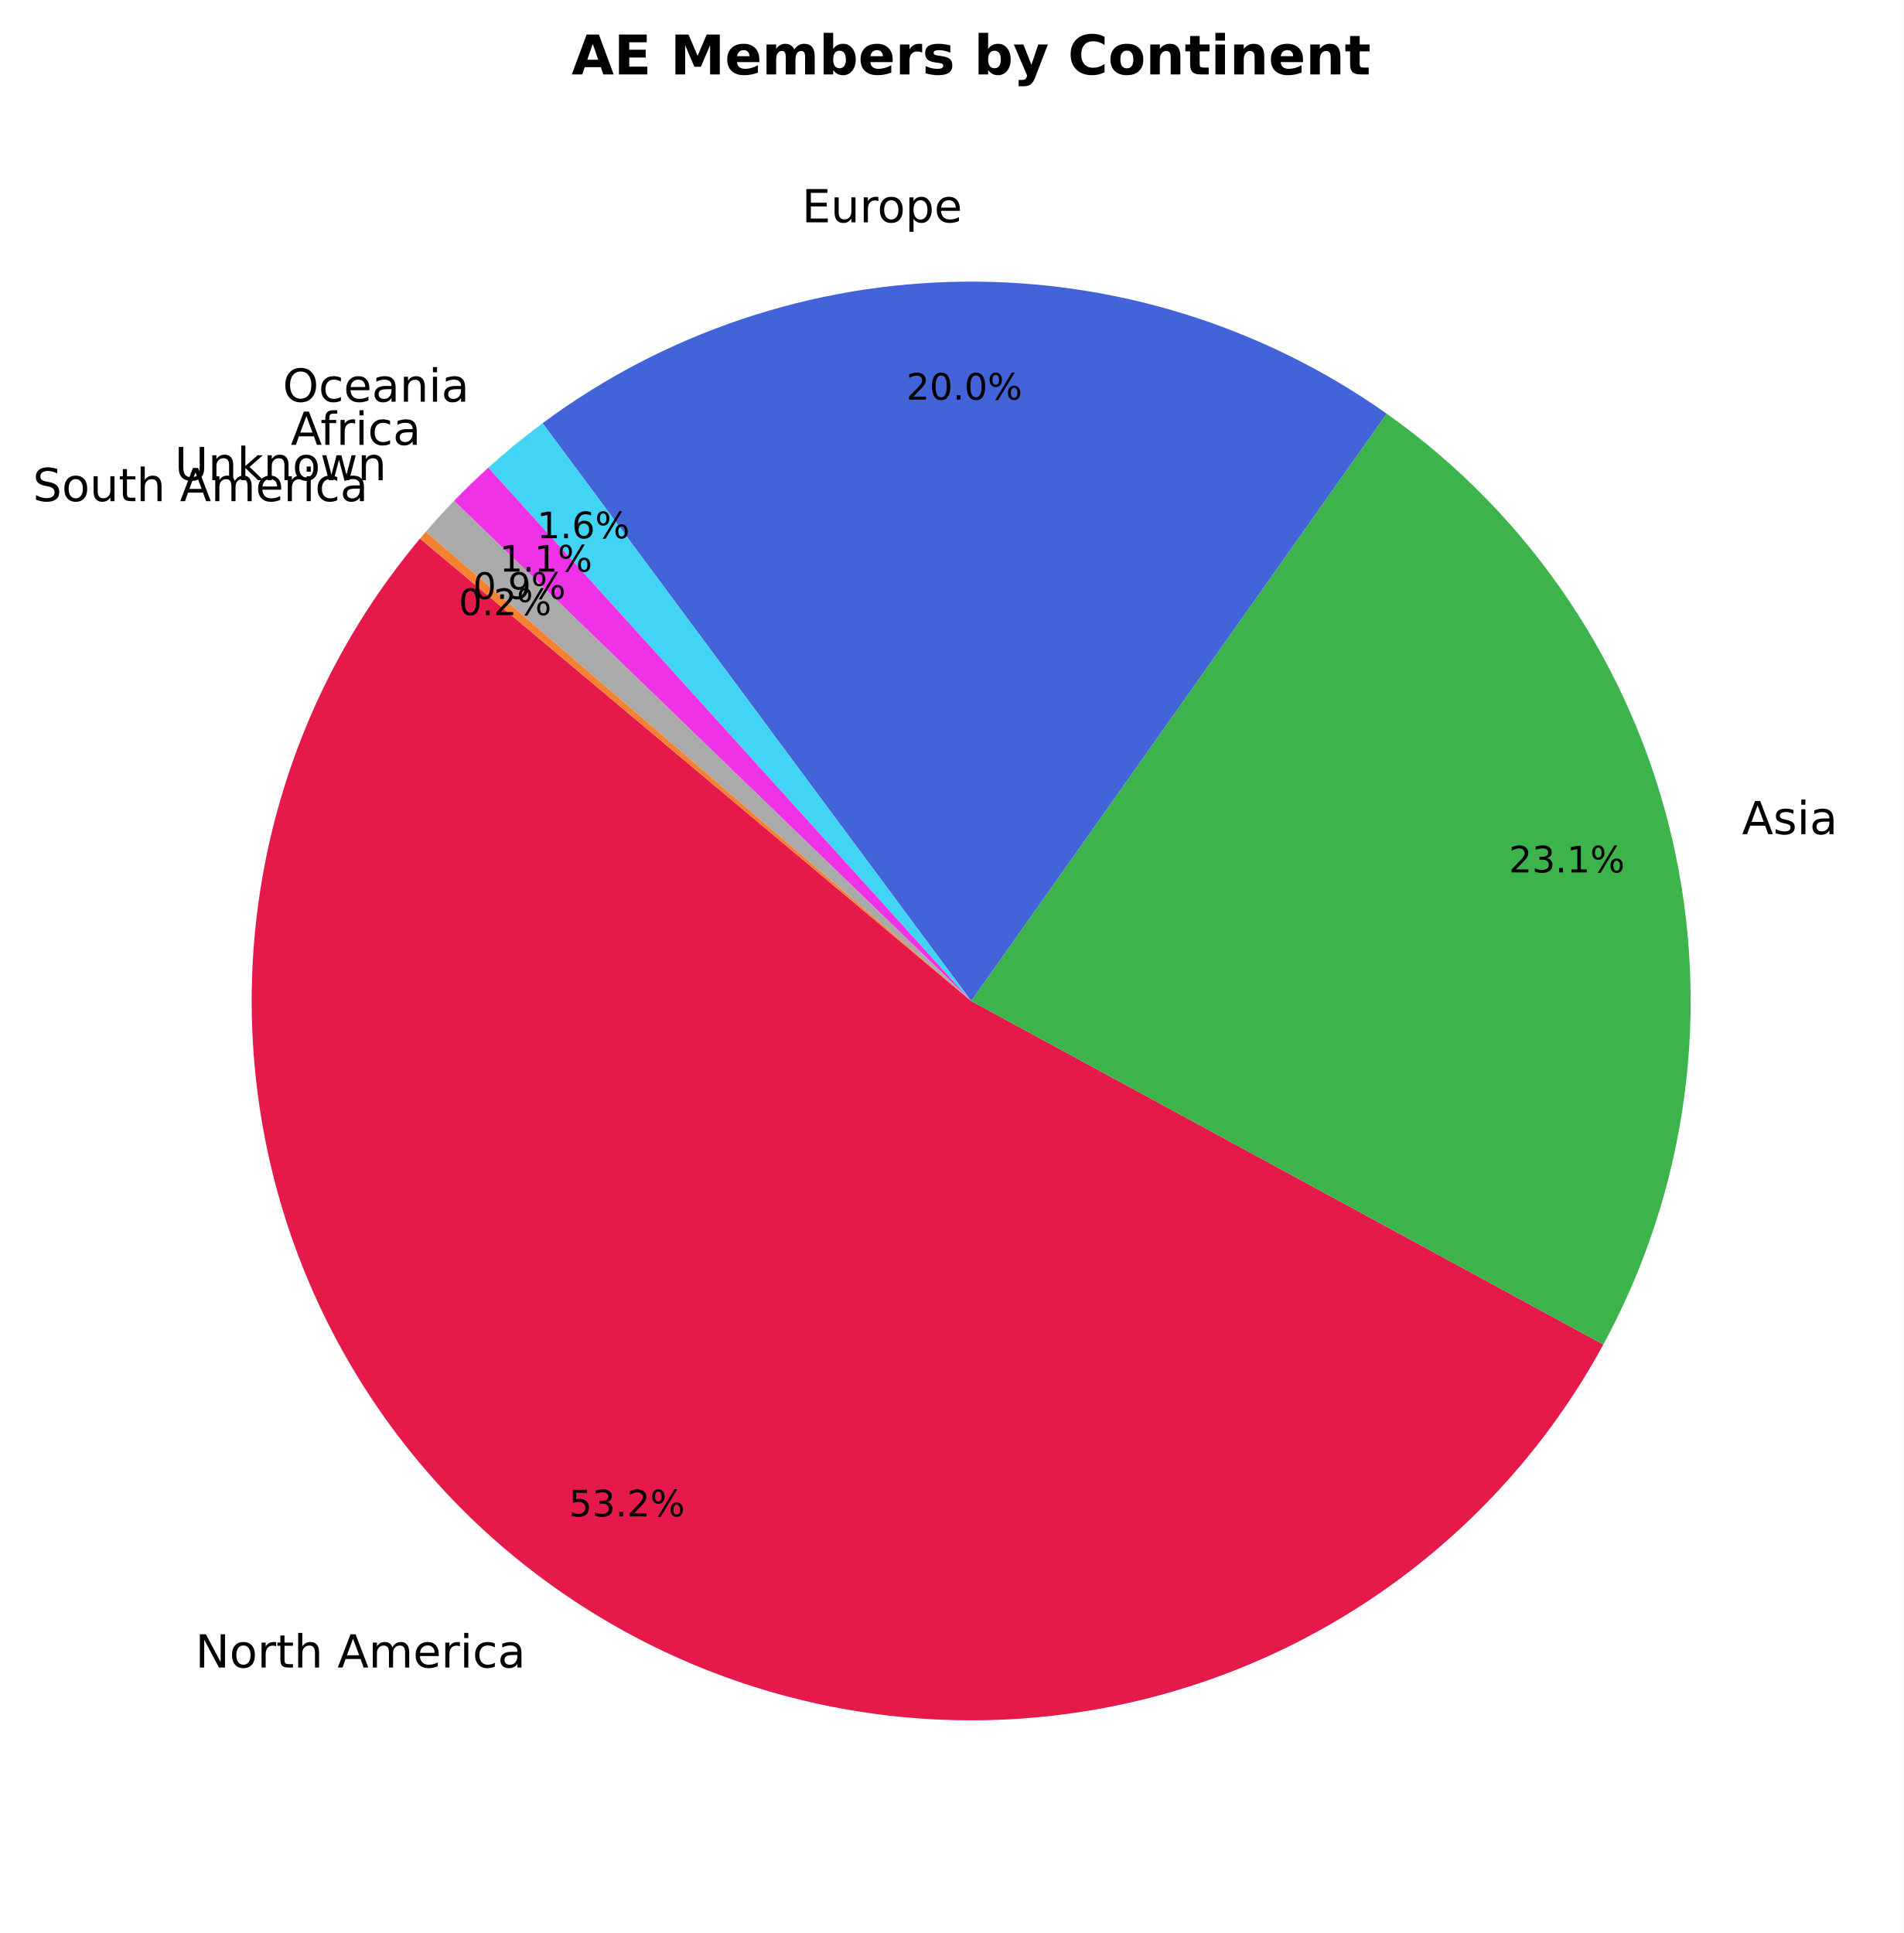
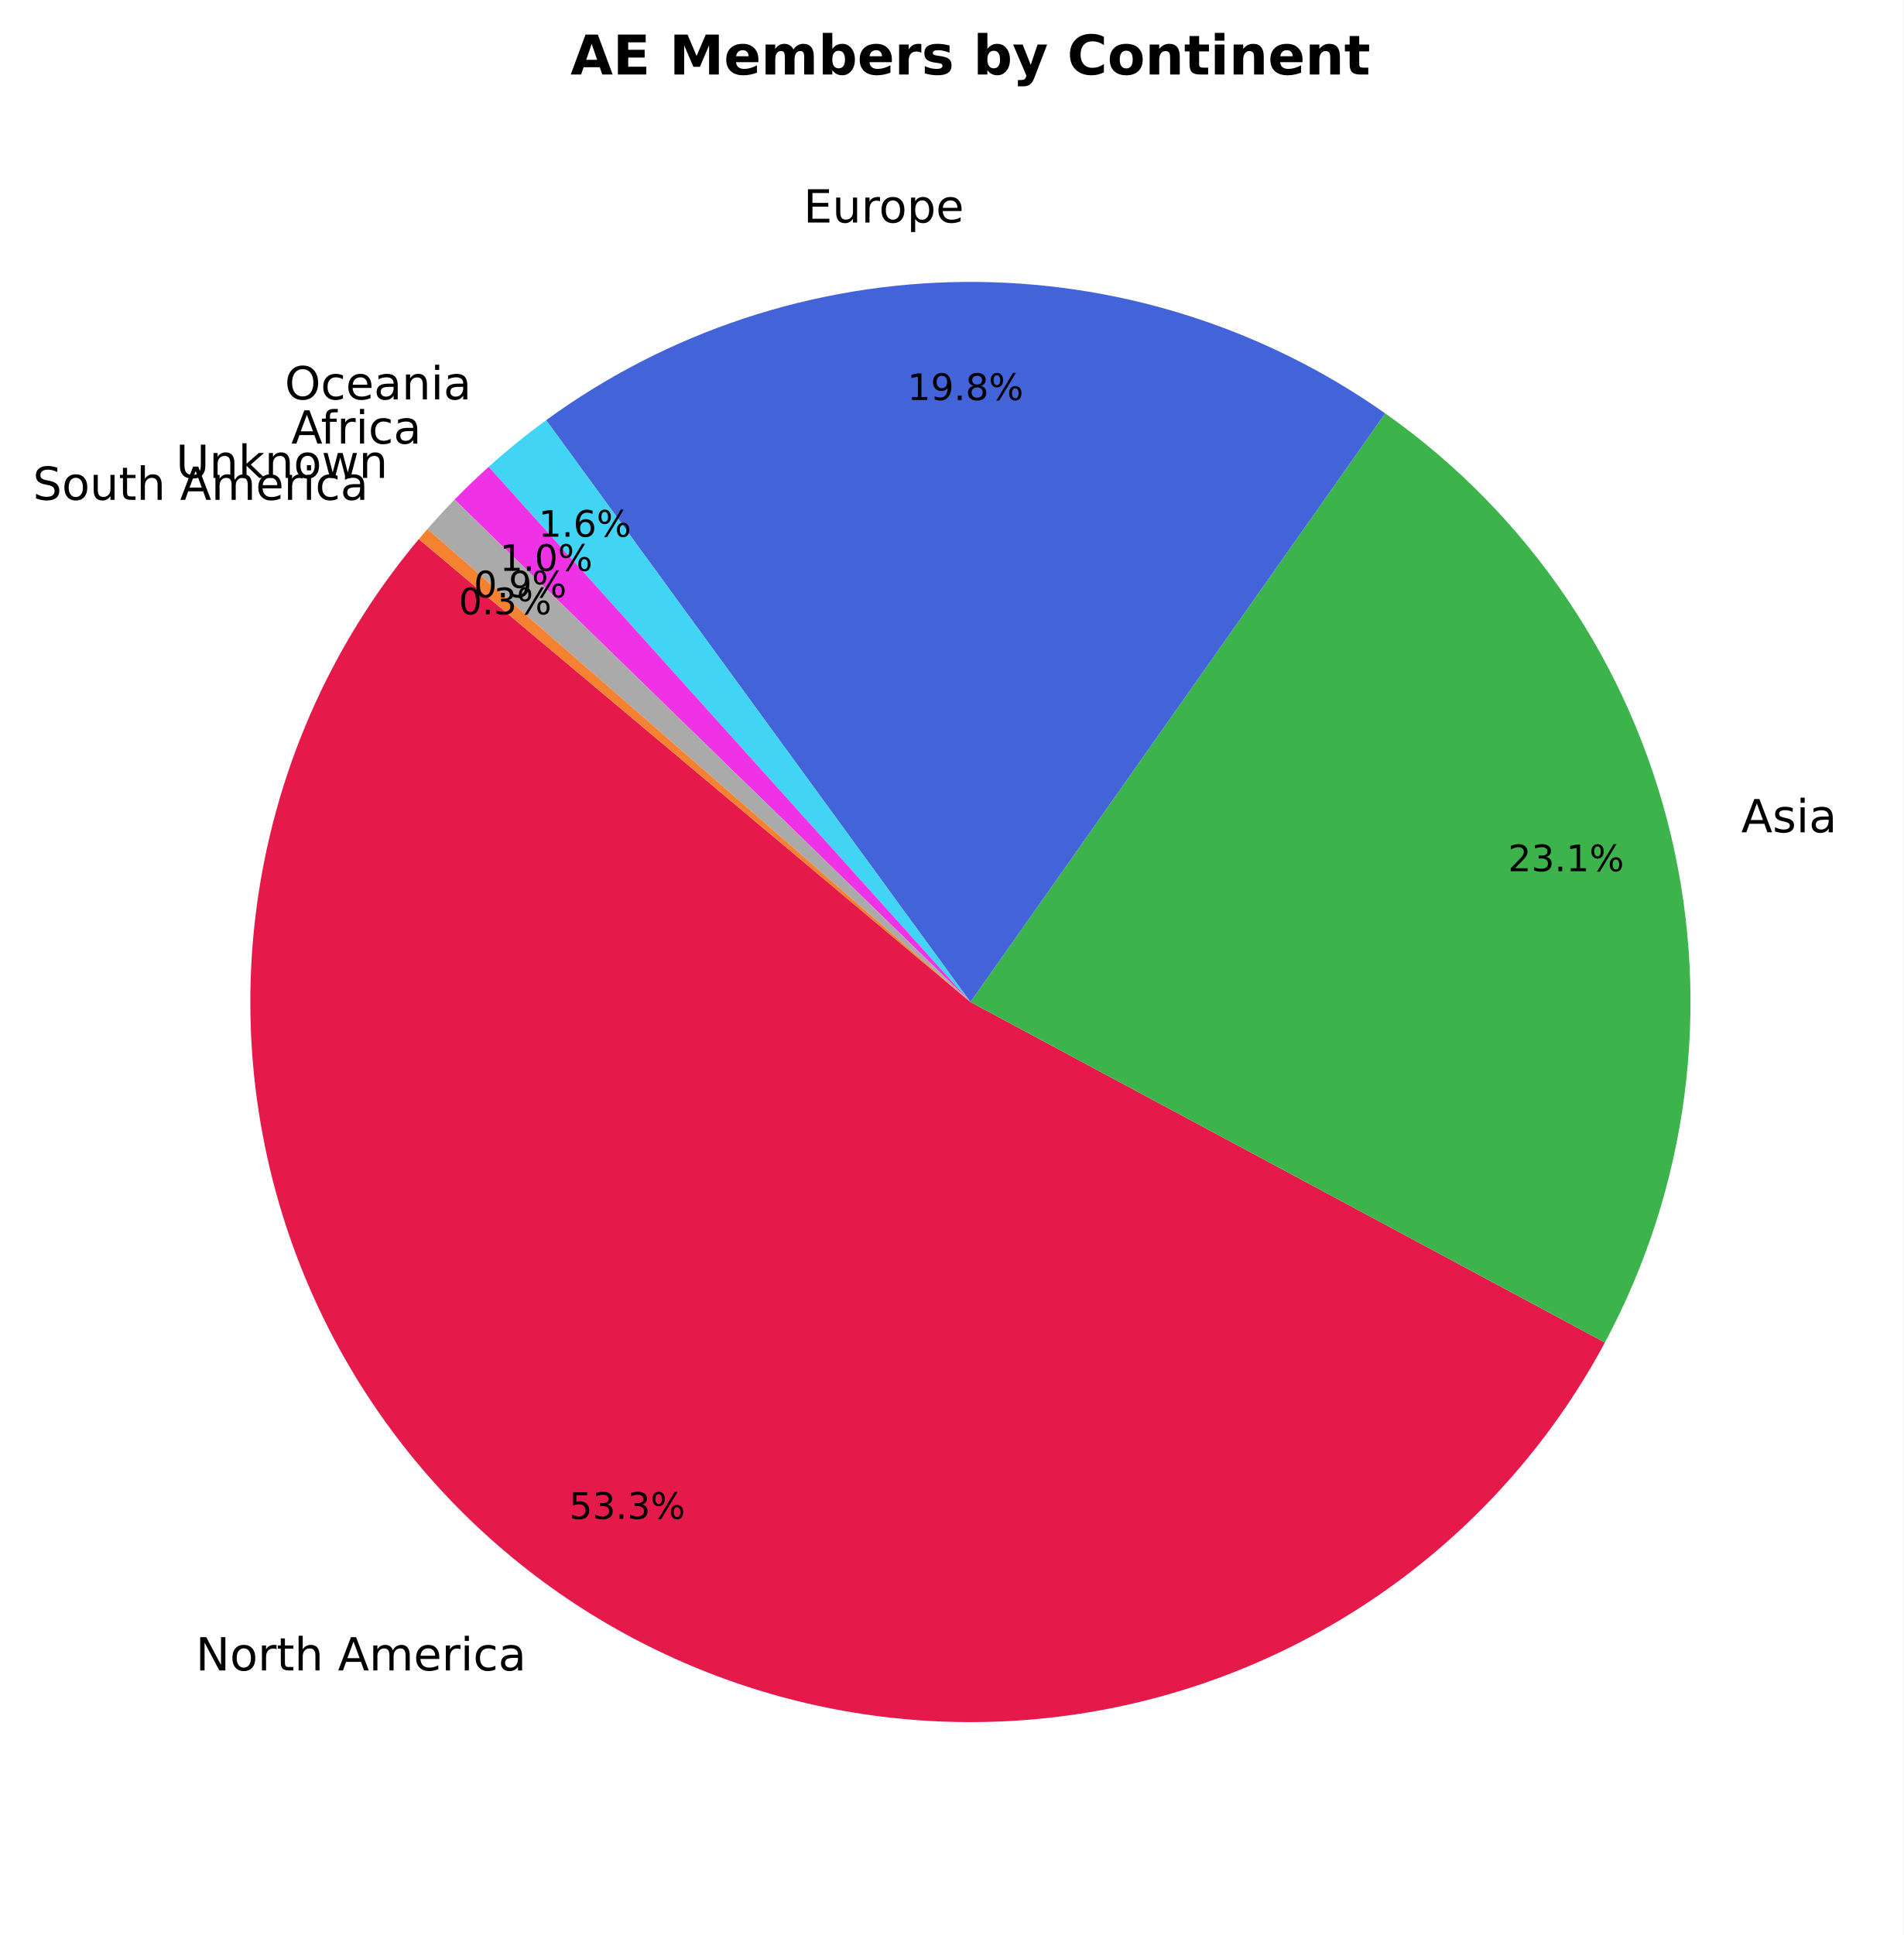
- <svg xmlns="http://www.w3.org/2000/svg" xmlns:xlink="http://www.w3.org/1999/xlink" width="417.263pt" height="423.838pt" viewBox="0 0 417.263 423.838" version="1.1">
+ <svg xmlns="http://www.w3.org/2000/svg" xmlns:xlink="http://www.w3.org/1999/xlink" width="416.922pt" height="423.838pt" viewBox="0 0 416.922 423.838" version="1.1">
  <defs>
    <style type="text/css">*{stroke-linejoin: round; stroke-linecap: butt}</style>
  </defs>
  <g id="figure_1">
    <g id="patch_1">
-       <path d="M 0 423.838  L 417.263 423.838  L 417.263 0  L 0 0  z " style="fill: #ffffff" />
+       <path d="M 0 423.838  L 416.922 423.838  L 416.922 0  L 0 0  z " style="fill: #ffffff" />
    </g>
    <g id="axes_1">
      <g id="patch_2">
-         <path d="M 92.076 118.093  C 77.908 134.978 67.435 154.648 61.335 175.829  C 55.235 197.011 53.642 219.238 56.66 241.073  C 59.678 262.908 67.24 283.87 78.856 302.603  C 90.473 321.336 105.889 337.427 124.106 349.836  C 142.324 362.246 162.942 370.7 184.627 374.651  C 206.313 378.602 228.588 377.965 250.012 372.779  C 271.435 367.593 291.536 357.973 309.014 344.542  C 326.491 331.11 340.961 314.163 351.486 294.796  L 212.903 219.478  z " style="fill: #e6194b" />
+         <path d="M 91.736 118.093  C 77.544 135.005 67.061 154.71 60.965 175.93  C 54.87 197.149 53.297 219.414 56.348 241.28  C 59.4 263.146 67.009 284.129 78.681 302.869  C 90.354 321.608 105.832 337.69 124.111 350.071  C 142.391 362.452 163.068 370.858 184.801 374.744  C 206.534 378.63 228.842 377.91 250.28 372.63  C 271.717 367.351 291.809 357.629 309.252 344.095  C 326.695 330.561 341.103 313.514 351.543 294.061  L 212.562 219.478  z " style="fill: #e6194b" />
      </g>
      <g id="patch_3">
-         <path d="M 351.486 294.796  C 369.924 260.871 375.278 221.329 366.525 183.723  C 357.772 146.117 335.508 113.003 303.986 90.707  L 212.903 219.478  z " style="fill: #3cb44b" />
+         <path d="M 351.543 294.061  C 369.755 260.123 374.921 220.662 366.057 183.18  C 357.193 145.697 334.9 112.73 303.415 90.544  L 212.562 219.478  z " style="fill: #3cb44b" />
      </g>
      <g id="patch_4">
-         <path d="M 303.986 90.707  C 276.86 71.52 244.353 61.387 211.13 61.76  C 177.906 62.134 145.635 72.996 118.948 92.787  L 212.903 219.478  z " style="fill: #4363d8" />
+         <path d="M 303.415 90.544  C 276.471 71.559 244.243 61.488 211.283 61.755  C 178.324 62.023 146.263 72.615 119.631 92.035  L 212.562 219.478  z " style="fill: #4363d8" />
      </g>
      <g id="patch_5">
-         <path d="M 118.948 92.787  C 116.888 94.315 114.865 95.893 112.882 97.519  C 110.899 99.146 108.956 100.82 107.054 102.541  L 212.903 219.478  z " style="fill: #42d4f4" />
+         <path d="M 119.631 92.035  C 117.447 93.627 115.305 95.275 113.206 96.978  C 111.107 98.68 109.052 100.436 107.043 102.244  L 212.562 219.478  z " style="fill: #42d4f4" />
      </g>
      <g id="patch_6">
-         <path d="M 107.054 102.541  C 105.76 103.713 104.485 104.906 103.23 106.12  C 101.975 107.335 100.74 108.57 99.526 109.825  L 212.903 219.478  z " style="fill: #f032e6" />
+         <path d="M 107.043 102.244  C 105.758 103.401 104.491 104.579 103.244 105.778  C 101.998 106.977 100.771 108.196 99.564 109.435  L 212.562 219.478  z " style="fill: #f032e6" />
      </g>
      <g id="patch_7">
-         <path d="M 99.526 109.825  C 98.464 110.923 97.418 112.037 96.388 113.165  C 95.358 114.294 94.345 115.437 93.348 116.596  L 212.903 219.478  z " style="fill: #aaaaaa" />
+         <path d="M 99.564 109.435  C 98.546 110.481 97.542 111.54 96.554 112.613  C 95.565 113.687 94.591 114.774 93.632 115.874  L 212.562 219.478  z " style="fill: #aaaaaa" />
      </g>
      <g id="patch_8">
-         <path d="M 93.348 116.596  C 93.135 116.844 92.922 117.093 92.71 117.342  C 92.498 117.592 92.287 117.842 92.076 118.092  L 212.903 219.478  z " style="fill: #f58231" />
+         <path d="M 93.632 115.874  C 93.313 116.241 92.995 116.609 92.679 116.979  C 92.363 117.349 92.048 117.72 91.736 118.093  L 212.562 219.478  z " style="fill: #f58231" />
      </g>
      <g id="matplotlib.axis_1" />
      <g id="matplotlib.axis_2" />
      <g id="text_1">
-         <g transform="translate(42.82981 365.6317) scale(0.1 -0.1)">
+         <g transform="translate(42.86931 365.8898) scale(0.1 -0.1)">
          <defs>
            <path id="DejaVuSans-4e" d="M 628 4666  L 1478 4666  L 3547 763  L 3547 4666  L 4159 4666  L 4159 0  L 3309 0  L 1241 3903  L 1241 0  L 628 0  L 628 4666  z " transform="scale(0.015625)" />
            <path id="DejaVuSans-6f" d="M 1959 3097  Q 1497 3097 1228 2736  Q 959 2375 959 1747  Q 959 1119 1226 758  Q 1494 397 1959 397  Q 2419 397 2687 759  Q 2956 1122 2956 1747  Q 2956 2369 2687 2733  Q 2419 3097 1959 3097  z M 1959 3584  Q 2709 3584 3137 3096  Q 3566 2609 3566 1747  Q 3566 888 3137 398  Q 2709 -91 1959 -91  Q 1206 -91 779 398  Q 353 888 353 1747  Q 353 2609 779 3096  Q 1206 3584 1959 3584  z " transform="scale(0.015625)" />
            <path id="DejaVuSans-72" d="M 2631 2963  Q 2534 3019 2420 3045  Q 2306 3072 2169 3072  Q 1681 3072 1420 2755  Q 1159 2438 1159 1844  L 1159 0  L 581 0  L 581 3500  L 1159 3500  L 1159 2956  Q 1341 3275 1631 3429  Q 1922 3584 2338 3584  Q 2397 3584 2469 3576  Q 2541 3569 2628 3553  L 2631 2963  z " transform="scale(0.015625)" />
            <path id="DejaVuSans-74" d="M 1172 4494  L 1172 3500  L 2356 3500  L 2356 3053  L 1172 3053  L 1172 1153  Q 1172 725 1289 603  Q 1406 481 1766 481  L 2356 481  L 2356 0  L 1766 0  Q 1100 0 847 248  Q 594 497 594 1153  L 594 3053  L 172 3053  L 172 3500  L 594 3500  L 594 4494  L 1172 4494  z " transform="scale(0.015625)" />
            <path id="DejaVuSans-68" d="M 3513 2113  L 3513 0  L 2938 0  L 2938 2094  Q 2938 2591 2744 2837  Q 2550 3084 2163 3084  Q 1697 3084 1428 2787  Q 1159 2491 1159 1978  L 1159 0  L 581 0  L 581 4863  L 1159 4863  L 1159 2956  Q 1366 3272 1645 3428  Q 1925 3584 2291 3584  Q 2894 3584 3203 3211  Q 3513 2838 3513 2113  z " transform="scale(0.015625)" />
            <path id="DejaVuSans-20" transform="scale(0.015625)" />
            <path id="DejaVuSans-41" d="M 2188 4044  L 1331 1722  L 3047 1722  L 2188 4044  z M 1831 4666  L 2547 4666  L 4325 0  L 3669 0  L 3244 1197  L 1141 1197  L 716 0  L 50 0  L 1831 4666  z " transform="scale(0.015625)" />
            <path id="DejaVuSans-6d" d="M 3328 2828  Q 3544 3216 3844 3400  Q 4144 3584 4550 3584  Q 5097 3584 5394 3201  Q 5691 2819 5691 2113  L 5691 0  L 5113 0  L 5113 2094  Q 5113 2597 4934 2840  Q 4756 3084 4391 3084  Q 3944 3084 3684 2787  Q 3425 2491 3425 1978  L 3425 0  L 2847 0  L 2847 2094  Q 2847 2600 2669 2842  Q 2491 3084 2119 3084  Q 1678 3084 1418 2786  Q 1159 2488 1159 1978  L 1159 0  L 581 0  L 581 3500  L 1159 3500  L 1159 2956  Q 1356 3278 1631 3431  Q 1906 3584 2284 3584  Q 2666 3584 2933 3390  Q 3200 3197 3328 2828  z " transform="scale(0.015625)" />
            <path id="DejaVuSans-65" d="M 3597 1894  L 3597 1613  L 953 1613  Q 991 1019 1311 708  Q 1631 397 2203 397  Q 2534 397 2845 478  Q 3156 559 3463 722  L 3463 178  Q 3153 47 2828 -22  Q 2503 -91 2169 -91  Q 1331 -91 842 396  Q 353 884 353 1716  Q 353 2575 817 3079  Q 1281 3584 2069 3584  Q 2775 3584 3186 3129  Q 3597 2675 3597 1894  z M 3022 2063  Q 3016 2534 2758 2815  Q 2500 3097 2075 3097  Q 1594 3097 1305 2825  Q 1016 2553 972 2059  L 3022 2063  z " transform="scale(0.015625)" />
            <path id="DejaVuSans-69" d="M 603 3500  L 1178 3500  L 1178 0  L 603 0  L 603 3500  z M 603 4863  L 1178 4863  L 1178 4134  L 603 4134  L 603 4863  z " transform="scale(0.015625)" />
            <path id="DejaVuSans-63" d="M 3122 3366  L 3122 2828  Q 2878 2963 2633 3030  Q 2388 3097 2138 3097  Q 1578 3097 1268 2742  Q 959 2388 959 1747  Q 959 1106 1268 751  Q 1578 397 2138 397  Q 2388 397 2633 464  Q 2878 531 3122 666  L 3122 134  Q 2881 22 2623 -34  Q 2366 -91 2075 -91  Q 1284 -91 818 406  Q 353 903 353 1747  Q 353 2603 823 3093  Q 1294 3584 2113 3584  Q 2378 3584 2631 3529  Q 2884 3475 3122 3366  z " transform="scale(0.015625)" />
            <path id="DejaVuSans-61" d="M 2194 1759  Q 1497 1759 1228 1600  Q 959 1441 959 1056  Q 959 750 1161 570  Q 1363 391 1709 391  Q 2188 391 2477 730  Q 2766 1069 2766 1631  L 2766 1759  L 2194 1759  z M 3341 1997  L 3341 0  L 2766 0  L 2766 531  Q 2569 213 2275 61  Q 1981 -91 1556 -91  Q 1019 -91 701 211  Q 384 513 384 1019  Q 384 1609 779 1909  Q 1175 2209 1959 2209  L 2766 2209  L 2766 2266  Q 2766 2663 2505 2880  Q 2244 3097 1772 3097  Q 1472 3097 1187 3025  Q 903 2953 641 2809  L 641 3341  Q 956 3463 1253 3523  Q 1550 3584 1831 3584  Q 2591 3584 2966 3190  Q 3341 2797 3341 1997  z " transform="scale(0.015625)" />
          </defs>
          <use xlink:href="#DejaVuSans-4e" />
          <use xlink:href="#DejaVuSans-6f" transform="translate(74.80469 0)" />
          <use xlink:href="#DejaVuSans-72" transform="translate(135.9863 0)" />
          <use xlink:href="#DejaVuSans-74" transform="translate(177.0996 0)" />
          <use xlink:href="#DejaVuSans-68" transform="translate(216.3086 0)" />
          <use xlink:href="#DejaVuSans-20" transform="translate(279.6875 0)" />
          <use xlink:href="#DejaVuSans-41" transform="translate(311.4746 0)" />
          <use xlink:href="#DejaVuSans-6d" transform="translate(379.8828 0)" />
          <use xlink:href="#DejaVuSans-65" transform="translate(477.2949 0)" />
          <use xlink:href="#DejaVuSans-72" transform="translate(538.8184 0)" />
          <use xlink:href="#DejaVuSans-69" transform="translate(579.9316 0)" />
          <use xlink:href="#DejaVuSans-63" transform="translate(607.7148 0)" />
          <use xlink:href="#DejaVuSans-61" transform="translate(662.6953 0)" />
        </g>
      </g>
      <g id="text_2">
-         <g transform="translate(124.7189 332.4902) scale(0.08 -0.08)">
+         <g transform="translate(124.6721 332.6896) scale(0.08 -0.08)">
          <defs>
            <path id="DejaVuSans-35" d="M 691 4666  L 3169 4666  L 3169 4134  L 1269 4134  L 1269 2991  Q 1406 3038 1543 3061  Q 1681 3084 1819 3084  Q 2600 3084 3056 2656  Q 3513 2228 3513 1497  Q 3513 744 3044 326  Q 2575 -91 1722 -91  Q 1428 -91 1123 -41  Q 819 9 494 109  L 494 744  Q 775 591 1075 516  Q 1375 441 1709 441  Q 2250 441 2565 725  Q 2881 1009 2881 1497  Q 2881 1984 2565 2268  Q 2250 2553 1709 2553  Q 1456 2553 1204 2497  Q 953 2441 691 2322  L 691 4666  z " transform="scale(0.015625)" />
            <path id="DejaVuSans-33" d="M 2597 2516  Q 3050 2419 3304 2112  Q 3559 1806 3559 1356  Q 3559 666 3084 287  Q 2609 -91 1734 -91  Q 1441 -91 1130 -33  Q 819 25 488 141  L 488 750  Q 750 597 1062 519  Q 1375 441 1716 441  Q 2309 441 2620 675  Q 2931 909 2931 1356  Q 2931 1769 2642 2001  Q 2353 2234 1838 2234  L 1294 2234  L 1294 2753  L 1863 2753  Q 2328 2753 2575 2939  Q 2822 3125 2822 3475  Q 2822 3834 2567 4026  Q 2313 4219 1838 4219  Q 1578 4219 1281 4162  Q 984 4106 628 3988  L 628 4550  Q 988 4650 1302 4700  Q 1616 4750 1894 4750  Q 2613 4750 3031 4423  Q 3450 4097 3450 3541  Q 3450 3153 3228 2886  Q 3006 2619 2597 2516  z " transform="scale(0.015625)" />
            <path id="DejaVuSans-2e" d="M 684 794  L 1344 794  L 1344 0  L 684 0  L 684 794  z " transform="scale(0.015625)" />
-             <path id="DejaVuSans-32" d="M 1228 531  L 3431 531  L 3431 0  L 469 0  L 469 531  Q 828 903 1448 1529  Q 2069 2156 2228 2338  Q 2531 2678 2651 2914  Q 2772 3150 2772 3378  Q 2772 3750 2511 3984  Q 2250 4219 1831 4219  Q 1534 4219 1204 4116  Q 875 4013 500 3803  L 500 4441  Q 881 4594 1212 4672  Q 1544 4750 1819 4750  Q 2544 4750 2975 4387  Q 3406 4025 3406 3419  Q 3406 3131 3298 2873  Q 3191 2616 2906 2266  Q 2828 2175 2409 1742  Q 1991 1309 1228 531  z " transform="scale(0.015625)" />
            <path id="DejaVuSans-25" d="M 4653 2053  Q 4381 2053 4226 1822  Q 4072 1591 4072 1178  Q 4072 772 4226 539  Q 4381 306 4653 306  Q 4919 306 5073 539  Q 5228 772 5228 1178  Q 5228 1588 5073 1820  Q 4919 2053 4653 2053  z M 4653 2450  Q 5147 2450 5437 2106  Q 5728 1763 5728 1178  Q 5728 594 5436 251  Q 5144 -91 4653 -91  Q 4153 -91 3862 251  Q 3572 594 3572 1178  Q 3572 1766 3864 2108  Q 4156 2450 4653 2450  z M 1428 4353  Q 1159 4353 1004 4120  Q 850 3888 850 3481  Q 850 3069 1003 2837  Q 1156 2606 1428 2606  Q 1700 2606 1854 2837  Q 2009 3069 2009 3481  Q 2009 3884 1853 4118  Q 1697 4353 1428 4353  z M 4250 4750  L 4750 4750  L 1831 -91  L 1331 -91  L 4250 4750  z M 1428 4750  Q 1922 4750 2215 4408  Q 2509 4066 2509 3481  Q 2509 2891 2217 2550  Q 1925 2209 1428 2209  Q 931 2209 642 2551  Q 353 2894 353 3481  Q 353 4063 643 4406  Q 934 4750 1428 4750  z " transform="scale(0.015625)" />
          </defs>
          <use xlink:href="#DejaVuSans-35" />
          <use xlink:href="#DejaVuSans-33" transform="translate(63.62305 0)" />
          <use xlink:href="#DejaVuSans-2e" transform="translate(127.2461 0)" />
-           <use xlink:href="#DejaVuSans-32" transform="translate(159.0332 0)" />
+           <use xlink:href="#DejaVuSans-33" transform="translate(159.0332 0)" />
          <use xlink:href="#DejaVuSans-25" transform="translate(222.6562 0)" />
        </g>
      </g>
      <g id="text_3">
-         <g transform="translate(381.8871 182.9072) scale(0.1 -0.1)">
+         <g transform="translate(381.4063 182.309) scale(0.1 -0.1)">
          <defs>
            <path id="DejaVuSans-73" d="M 2834 3397  L 2834 2853  Q 2591 2978 2328 3040  Q 2066 3103 1784 3103  Q 1356 3103 1142 2972  Q 928 2841 928 2578  Q 928 2378 1081 2264  Q 1234 2150 1697 2047  L 1894 2003  Q 2506 1872 2764 1633  Q 3022 1394 3022 966  Q 3022 478 2636 193  Q 2250 -91 1575 -91  Q 1294 -91 989 -36  Q 684 19 347 128  L 347 722  Q 666 556 975 473  Q 1284 391 1588 391  Q 1994 391 2212 530  Q 2431 669 2431 922  Q 2431 1156 2273 1281  Q 2116 1406 1581 1522  L 1381 1569  Q 847 1681 609 1914  Q 372 2147 372 2553  Q 372 3047 722 3315  Q 1072 3584 1716 3584  Q 2034 3584 2315 3537  Q 2597 3491 2834 3397  z " transform="scale(0.015625)" />
          </defs>
          <use xlink:href="#DejaVuSans-41" />
          <use xlink:href="#DejaVuSans-73" transform="translate(68.4082 0)" />
          <use xlink:href="#DejaVuSans-69" transform="translate(120.5078 0)" />
          <use xlink:href="#DejaVuSans-61" transform="translate(148.291 0)" />
        </g>
      </g>
      <g id="text_4">
-         <g transform="translate(330.7747 191.2941) scale(0.08 -0.08)">
-           <defs>
+         <g transform="translate(330.3258 190.8318) scale(0.08 -0.08)">
+           <defs>
+             <path id="DejaVuSans-32" d="M 1228 531  L 3431 531  L 3431 0  L 469 0  L 469 531  Q 828 903 1448 1529  Q 2069 2156 2228 2338  Q 2531 2678 2651 2914  Q 2772 3150 2772 3378  Q 2772 3750 2511 3984  Q 2250 4219 1831 4219  Q 1534 4219 1204 4116  Q 875 4013 500 3803  L 500 4441  Q 881 4594 1212 4672  Q 1544 4750 1819 4750  Q 2544 4750 2975 4387  Q 3406 4025 3406 3419  Q 3406 3131 3298 2873  Q 3191 2616 2906 2266  Q 2828 2175 2409 1742  Q 1991 1309 1228 531  z " transform="scale(0.015625)" />
            <path id="DejaVuSans-31" d="M 794 531  L 1825 531  L 1825 4091  L 703 3866  L 703 4441  L 1819 4666  L 2450 4666  L 2450 531  L 3481 531  L 3481 0  L 794 0  L 794 531  z " transform="scale(0.015625)" />
          </defs>
          <use xlink:href="#DejaVuSans-32" />
          <use xlink:href="#DejaVuSans-33" transform="translate(63.62305 0)" />
          <use xlink:href="#DejaVuSans-2e" transform="translate(127.2461 0)" />
          <use xlink:href="#DejaVuSans-31" transform="translate(159.0332 0)" />
          <use xlink:href="#DejaVuSans-25" transform="translate(222.6562 0)" />
        </g>
      </g>
      <g id="text_5">
-         <g transform="translate(175.7896 48.74767) scale(0.1 -0.1)">
+         <g transform="translate(175.9928 48.74241) scale(0.1 -0.1)">
          <defs>
            <path id="DejaVuSans-45" d="M 628 4666  L 3578 4666  L 3578 4134  L 1259 4134  L 1259 2753  L 3481 2753  L 3481 2222  L 1259 2222  L 1259 531  L 3634 531  L 3634 0  L 628 0  L 628 4666  z " transform="scale(0.015625)" />
            <path id="DejaVuSans-75" d="M 544 1381  L 544 3500  L 1119 3500  L 1119 1403  Q 1119 906 1312 657  Q 1506 409 1894 409  Q 2359 409 2629 706  Q 2900 1003 2900 1516  L 2900 3500  L 3475 3500  L 3475 0  L 2900 0  L 2900 538  Q 2691 219 2414 64  Q 2138 -91 1772 -91  Q 1169 -91 856 284  Q 544 659 544 1381  z M 1991 3584  L 1991 3584  z " transform="scale(0.015625)" />
            <path id="DejaVuSans-70" d="M 1159 525  L 1159 -1331  L 581 -1331  L 581 3500  L 1159 3500  L 1159 2969  Q 1341 3281 1617 3432  Q 1894 3584 2278 3584  Q 2916 3584 3314 3078  Q 3713 2572 3713 1747  Q 3713 922 3314 415  Q 2916 -91 2278 -91  Q 1894 -91 1617 61  Q 1341 213 1159 525  z M 3116 1747  Q 3116 2381 2855 2742  Q 2594 3103 2138 3103  Q 1681 3103 1420 2742  Q 1159 2381 1159 1747  Q 1159 1113 1420 752  Q 1681 391 2138 391  Q 2594 391 2855 752  Q 3116 1113 3116 1747  z " transform="scale(0.015625)" />
          </defs>
          <use xlink:href="#DejaVuSans-45" />
          <use xlink:href="#DejaVuSans-75" transform="translate(63.18359 0)" />
          <use xlink:href="#DejaVuSans-72" transform="translate(126.5625 0)" />
          <use xlink:href="#DejaVuSans-6f" transform="translate(165.4258 0)" />
          <use xlink:href="#DejaVuSans-70" transform="translate(226.6074 0)" />
          <use xlink:href="#DejaVuSans-65" transform="translate(290.084 0)" />
        </g>
      </g>
      <g id="text_6">
-         <g transform="translate(198.6886 87.6253) scale(0.08 -0.08)">
-           <defs>
-             <path id="DejaVuSans-30" d="M 2034 4250  Q 1547 4250 1301 3770  Q 1056 3291 1056 2328  Q 1056 1369 1301 889  Q 1547 409 2034 409  Q 2525 409 2770 889  Q 3016 1369 3016 2328  Q 3016 3291 2770 3770  Q 2525 4250 2034 4250  z M 2034 4750  Q 2819 4750 3233 4129  Q 3647 3509 3647 2328  Q 3647 1150 3233 529  Q 2819 -91 2034 -91  Q 1250 -91 836 529  Q 422 1150 422 2328  Q 422 3509 836 4129  Q 1250 4750 2034 4750  z " transform="scale(0.015625)" />
-           </defs>
-           <use xlink:href="#DejaVuSans-32" />
-           <use xlink:href="#DejaVuSans-30" transform="translate(63.62305 0)" />
+         <g transform="translate(198.7682 87.62123) scale(0.08 -0.08)">
+           <defs>
+             <path id="DejaVuSans-39" d="M 703 97  L 703 672  Q 941 559 1184 500  Q 1428 441 1663 441  Q 2288 441 2617 861  Q 2947 1281 2994 2138  Q 2813 1869 2534 1725  Q 2256 1581 1919 1581  Q 1219 1581 811 2004  Q 403 2428 403 3163  Q 403 3881 828 4315  Q 1253 4750 1959 4750  Q 2769 4750 3195 4129  Q 3622 3509 3622 2328  Q 3622 1225 3098 567  Q 2575 -91 1691 -91  Q 1453 -91 1209 -44  Q 966 3 703 97  z M 1959 2075  Q 2384 2075 2632 2365  Q 2881 2656 2881 3163  Q 2881 3666 2632 3958  Q 2384 4250 1959 4250  Q 1534 4250 1286 3958  Q 1038 3666 1038 3163  Q 1038 2656 1286 2365  Q 1534 2075 1959 2075  z " transform="scale(0.015625)" />
+             <path id="DejaVuSans-38" d="M 2034 2216  Q 1584 2216 1326 1975  Q 1069 1734 1069 1313  Q 1069 891 1326 650  Q 1584 409 2034 409  Q 2484 409 2743 651  Q 3003 894 3003 1313  Q 3003 1734 2745 1975  Q 2488 2216 2034 2216  z M 1403 2484  Q 997 2584 770 2862  Q 544 3141 544 3541  Q 544 4100 942 4425  Q 1341 4750 2034 4750  Q 2731 4750 3128 4425  Q 3525 4100 3525 3541  Q 3525 3141 3298 2862  Q 3072 2584 2669 2484  Q 3125 2378 3379 2068  Q 3634 1759 3634 1313  Q 3634 634 3220 271  Q 2806 -91 2034 -91  Q 1263 -91 848 271  Q 434 634 434 1313  Q 434 1759 690 2068  Q 947 2378 1403 2484  z M 1172 3481  Q 1172 3119 1398 2916  Q 1625 2713 2034 2713  Q 2441 2713 2670 2916  Q 2900 3119 2900 3481  Q 2900 3844 2670 4047  Q 2441 4250 2034 4250  Q 1625 4250 1398 4047  Q 1172 3844 1172 3481  z " transform="scale(0.015625)" />
+           </defs>
+           <use xlink:href="#DejaVuSans-31" />
+           <use xlink:href="#DejaVuSans-39" transform="translate(63.62305 0)" />
          <use xlink:href="#DejaVuSans-2e" transform="translate(127.2461 0)" />
-           <use xlink:href="#DejaVuSans-30" transform="translate(159.0332 0)" />
+           <use xlink:href="#DejaVuSans-38" transform="translate(159.0332 0)" />
          <use xlink:href="#DejaVuSans-25" transform="translate(222.6562 0)" />
        </g>
      </g>
      <g id="text_7">
-         <g transform="translate(61.9848 88.08267) scale(0.1 -0.1)">
+         <g transform="translate(62.3747 87.48699) scale(0.1 -0.1)">
          <defs>
            <path id="DejaVuSans-4f" d="M 2522 4238  Q 1834 4238 1429 3725  Q 1025 3213 1025 2328  Q 1025 1447 1429 934  Q 1834 422 2522 422  Q 3209 422 3611 934  Q 4013 1447 4013 2328  Q 4013 3213 3611 3725  Q 3209 4238 2522 4238  z M 2522 4750  Q 3503 4750 4090 4092  Q 4678 3434 4678 2328  Q 4678 1225 4090 567  Q 3503 -91 2522 -91  Q 1538 -91 948 565  Q 359 1222 359 2328  Q 359 3434 948 4092  Q 1538 4750 2522 4750  z " transform="scale(0.015625)" />
            <path id="DejaVuSans-6e" d="M 3513 2113  L 3513 0  L 2938 0  L 2938 2094  Q 2938 2591 2744 2837  Q 2550 3084 2163 3084  Q 1697 3084 1428 2787  Q 1159 2491 1159 1978  L 1159 0  L 581 0  L 581 3500  L 1159 3500  L 1159 2956  Q 1366 3272 1645 3428  Q 1925 3584 2291 3584  Q 2894 3584 3203 3211  Q 3513 2838 3513 2113  z " transform="scale(0.015625)" />
          </defs>
          <use xlink:href="#DejaVuSans-4f" />
          <use xlink:href="#DejaVuSans-63" transform="translate(78.71094 0)" />
          <use xlink:href="#DejaVuSans-65" transform="translate(133.6914 0)" />
          <use xlink:href="#DejaVuSans-61" transform="translate(195.2148 0)" />
          <use xlink:href="#DejaVuSans-6e" transform="translate(256.4941 0)" />
          <use xlink:href="#DejaVuSans-69" transform="translate(319.873 0)" />
          <use xlink:href="#DejaVuSans-61" transform="translate(347.6562 0)" />
        </g>
      </g>
      <g id="text_8">
-         <g transform="translate(117.7234 118.0205) scale(0.08 -0.08)">
+         <g transform="translate(117.9473 117.5602) scale(0.08 -0.08)">
          <defs>
            <path id="DejaVuSans-36" d="M 2113 2584  Q 1688 2584 1439 2293  Q 1191 2003 1191 1497  Q 1191 994 1439 701  Q 1688 409 2113 409  Q 2538 409 2786 701  Q 3034 994 3034 1497  Q 3034 2003 2786 2293  Q 2538 2584 2113 2584  z M 3366 4563  L 3366 3988  Q 3128 4100 2886 4159  Q 2644 4219 2406 4219  Q 1781 4219 1451 3797  Q 1122 3375 1075 2522  Q 1259 2794 1537 2939  Q 1816 3084 2150 3084  Q 2853 3084 3261 2657  Q 3669 2231 3669 1497  Q 3669 778 3244 343  Q 2819 -91 2113 -91  Q 1303 -91 875 529  Q 447 1150 447 2328  Q 447 3434 972 4092  Q 1497 4750 2381 4750  Q 2619 4750 2861 4703  Q 3103 4656 3366 4563  z " transform="scale(0.015625)" />
          </defs>
          <use xlink:href="#DejaVuSans-31" />
          <use xlink:href="#DejaVuSans-2e" transform="translate(63.62305 0)" />
          <use xlink:href="#DejaVuSans-36" transform="translate(95.41016 0)" />
          <use xlink:href="#DejaVuSans-25" transform="translate(159.0332 0)" />
        </g>
      </g>
      <g id="text_9">
-         <g transform="translate(63.74847 97.54414) scale(0.1 -0.1)">
+         <g transform="translate(63.79852 97.1675) scale(0.1 -0.1)">
          <defs>
            <path id="DejaVuSans-66" d="M 2375 4863  L 2375 4384  L 1825 4384  Q 1516 4384 1395 4259  Q 1275 4134 1275 3809  L 1275 3500  L 2222 3500  L 2222 3053  L 1275 3053  L 1275 0  L 697 0  L 697 3053  L 147 3053  L 147 3500  L 697 3500  L 697 3744  Q 697 4328 969 4595  Q 1241 4863 1831 4863  L 2375 4863  z " transform="scale(0.015625)" />
          </defs>
          <use xlink:href="#DejaVuSans-41" />
          <use xlink:href="#DejaVuSans-66" transform="translate(64.7832 0)" />
          <use xlink:href="#DejaVuSans-72" transform="translate(99.98828 0)" />
          <use xlink:href="#DejaVuSans-69" transform="translate(141.1016 0)" />
          <use xlink:href="#DejaVuSans-63" transform="translate(168.8848 0)" />
          <use xlink:href="#DejaVuSans-61" transform="translate(223.8652 0)" />
        </g>
      </g>
      <g id="text_10">
-         <g transform="translate(109.5189 125.3317) scale(0.08 -0.08)">
+         <g transform="translate(109.4802 125.0406) scale(0.08 -0.08)">
+           <defs>
+             <path id="DejaVuSans-30" d="M 2034 4250  Q 1547 4250 1301 3770  Q 1056 3291 1056 2328  Q 1056 1369 1301 889  Q 1547 409 2034 409  Q 2525 409 2770 889  Q 3016 1369 3016 2328  Q 3016 3291 2770 3770  Q 2525 4250 2034 4250  z M 2034 4750  Q 2819 4750 3233 4129  Q 3647 3509 3647 2328  Q 3647 1150 3233 529  Q 2819 -91 2034 -91  Q 1250 -91 836 529  Q 422 1150 422 2328  Q 422 3509 836 4129  Q 1250 4750 2034 4750  z " transform="scale(0.015625)" />
+           </defs>
          <use xlink:href="#DejaVuSans-31" />
          <use xlink:href="#DejaVuSans-2e" transform="translate(63.62305 0)" />
-           <use xlink:href="#DejaVuSans-31" transform="translate(95.41016 0)" />
+           <use xlink:href="#DejaVuSans-30" transform="translate(95.41016 0)" />
          <use xlink:href="#DejaVuSans-25" transform="translate(159.0332 0)" />
        </g>
      </g>
      <g id="text_11">
-         <g transform="translate(38.31794 105.2933) scale(0.1 -0.1)">
+         <g transform="translate(38.53376 104.6865) scale(0.1 -0.1)">
          <defs>
            <path id="DejaVuSans-55" d="M 556 4666  L 1191 4666  L 1191 1831  Q 1191 1081 1462 751  Q 1734 422 2344 422  Q 2950 422 3222 751  Q 3494 1081 3494 1831  L 3494 4666  L 4128 4666  L 4128 1753  Q 4128 841 3676 375  Q 3225 -91 2344 -91  Q 1459 -91 1007 375  Q 556 841 556 1753  L 556 4666  z " transform="scale(0.015625)" />
            <path id="DejaVuSans-6b" d="M 581 4863  L 1159 4863  L 1159 1991  L 2875 3500  L 3609 3500  L 1753 1863  L 3688 0  L 2938 0  L 1159 1709  L 1159 0  L 581 0  L 581 4863  z " transform="scale(0.015625)" />
            <path id="DejaVuSans-77" d="M 269 3500  L 844 3500  L 1563 769  L 2278 3500  L 2956 3500  L 3675 769  L 4391 3500  L 4966 3500  L 4050 0  L 3372 0  L 2619 2869  L 1863 0  L 1184 0  L 269 3500  z " transform="scale(0.015625)" />
          </defs>
          <use xlink:href="#DejaVuSans-55" />
          <use xlink:href="#DejaVuSans-6e" transform="translate(73.19336 0)" />
          <use xlink:href="#DejaVuSans-6b" transform="translate(136.5723 0)" />
          <use xlink:href="#DejaVuSans-6e" transform="translate(194.4824 0)" />
          <use xlink:href="#DejaVuSans-6f" transform="translate(257.8613 0)" />
          <use xlink:href="#DejaVuSans-77" transform="translate(319.043 0)" />
          <use xlink:href="#DejaVuSans-6e" transform="translate(400.8301 0)" />
        </g>
      </g>
      <g id="text_12">
-         <g transform="translate(103.7035 131.3196) scale(0.08 -0.08)">
-           <defs>
-             <path id="DejaVuSans-39" d="M 703 97  L 703 672  Q 941 559 1184 500  Q 1428 441 1663 441  Q 2288 441 2617 861  Q 2947 1281 2994 2138  Q 2813 1869 2534 1725  Q 2256 1581 1919 1581  Q 1219 1581 811 2004  Q 403 2428 403 3163  Q 403 3881 828 4315  Q 1253 4750 1959 4750  Q 2769 4750 3195 4129  Q 3622 3509 3622 2328  Q 3622 1225 3098 567  Q 2575 -91 1691 -91  Q 1453 -91 1209 -44  Q 966 3 703 97  z M 1959 2075  Q 2384 2075 2632 2365  Q 2881 2656 2881 3163  Q 2881 3666 2632 3958  Q 2384 4250 1959 4250  Q 1534 4250 1286 3958  Q 1038 3666 1038 3163  Q 1038 2656 1286 2365  Q 1534 2075 1959 2075  z " transform="scale(0.015625)" />
-           </defs>
+         <g transform="translate(103.7929 130.8508) scale(0.08 -0.08)">
          <use xlink:href="#DejaVuSans-30" />
          <use xlink:href="#DejaVuSans-2e" transform="translate(63.62305 0)" />
          <use xlink:href="#DejaVuSans-39" transform="translate(95.41016 0)" />
          <use xlink:href="#DejaVuSans-25" transform="translate(159.0332 0)" />
        </g>
      </g>
      <g id="text_13">
-         <g transform="translate(7.2 109.8878) scale(0.1 -0.1)">
+         <g transform="translate(7.2 109.4884) scale(0.1 -0.1)">
          <defs>
            <path id="DejaVuSans-53" d="M 3425 4513  L 3425 3897  Q 3066 4069 2747 4153  Q 2428 4238 2131 4238  Q 1616 4238 1336 4038  Q 1056 3838 1056 3469  Q 1056 3159 1242 3001  Q 1428 2844 1947 2747  L 2328 2669  Q 3034 2534 3370 2195  Q 3706 1856 3706 1288  Q 3706 609 3251 259  Q 2797 -91 1919 -91  Q 1588 -91 1214 -16  Q 841 59 441 206  L 441 856  Q 825 641 1194 531  Q 1563 422 1919 422  Q 2459 422 2753 634  Q 3047 847 3047 1241  Q 3047 1584 2836 1778  Q 2625 1972 2144 2069  L 1759 2144  Q 1053 2284 737 2584  Q 422 2884 422 3419  Q 422 4038 858 4394  Q 1294 4750 2059 4750  Q 2388 4750 2728 4690  Q 3069 4631 3425 4513  z " transform="scale(0.015625)" />
          </defs>
          <use xlink:href="#DejaVuSans-53" />
          <use xlink:href="#DejaVuSans-6f" transform="translate(63.47656 0)" />
          <use xlink:href="#DejaVuSans-75" transform="translate(124.6582 0)" />
          <use xlink:href="#DejaVuSans-74" transform="translate(188.0371 0)" />
          <use xlink:href="#DejaVuSans-68" transform="translate(227.2461 0)" />
          <use xlink:href="#DejaVuSans-20" transform="translate(290.625 0)" />
          <use xlink:href="#DejaVuSans-41" transform="translate(322.4121 0)" />
          <use xlink:href="#DejaVuSans-6d" transform="translate(390.8203 0)" />
          <use xlink:href="#DejaVuSans-65" transform="translate(488.2324 0)" />
          <use xlink:href="#DejaVuSans-72" transform="translate(549.7559 0)" />
          <use xlink:href="#DejaVuSans-69" transform="translate(590.8691 0)" />
          <use xlink:href="#DejaVuSans-63" transform="translate(618.6523 0)" />
          <use xlink:href="#DejaVuSans-61" transform="translate(673.6328 0)" />
        </g>
      </g>
      <g id="text_14">
-         <g transform="translate(100.577 134.87) scale(0.08 -0.08)">
+         <g transform="translate(100.4996 134.5613) scale(0.08 -0.08)">
          <use xlink:href="#DejaVuSans-30" />
          <use xlink:href="#DejaVuSans-2e" transform="translate(63.62305 0)" />
-           <use xlink:href="#DejaVuSans-32" transform="translate(95.41016 0)" />
+           <use xlink:href="#DejaVuSans-33" transform="translate(95.41016 0)" />
          <use xlink:href="#DejaVuSans-25" transform="translate(159.0332 0)" />
        </g>
      </g>
      <g id="text_15">
-         <g transform="translate(125.3001 16.31812) scale(0.12 -0.12)">
+         <g transform="translate(124.9596 16.31812) scale(0.12 -0.12)">
          <defs>
            <path id="DejaVuSans-Bold-41" d="M 3419 850  L 1538 850  L 1241 0  L 31 0  L 1759 4666  L 3194 4666  L 4922 0  L 3713 0  L 3419 850  z M 1838 1716  L 3116 1716  L 2478 3572  L 1838 1716  z " transform="scale(0.015625)" />
            <path id="DejaVuSans-Bold-45" d="M 588 4666  L 3834 4666  L 3834 3756  L 1791 3756  L 1791 2888  L 3713 2888  L 3713 1978  L 1791 1978  L 1791 909  L 3903 909  L 3903 0  L 588 0  L 588 4666  z " transform="scale(0.015625)" />
            <path id="DejaVuSans-Bold-20" transform="scale(0.015625)" />
            <path id="DejaVuSans-Bold-4d" d="M 588 4666  L 2119 4666  L 3181 2169  L 4250 4666  L 5778 4666  L 5778 0  L 4641 0  L 4641 3413  L 3566 897  L 2803 897  L 1728 3413  L 1728 0  L 588 0  L 588 4666  z " transform="scale(0.015625)" />
            <path id="DejaVuSans-Bold-65" d="M 4031 1759  L 4031 1441  L 1416 1441  Q 1456 1047 1700 850  Q 1944 653 2381 653  Q 2734 653 3104 758  Q 3475 863 3866 1075  L 3866 213  Q 3469 63 3072 -14  Q 2675 -91 2278 -91  Q 1328 -91 801 392  Q 275 875 275 1747  Q 275 2603 792 3093  Q 1309 3584 2216 3584  Q 3041 3584 3536 3087  Q 4031 2591 4031 1759  z M 2881 2131  Q 2881 2450 2695 2645  Q 2509 2841 2209 2841  Q 1884 2841 1681 2658  Q 1478 2475 1428 2131  L 2881 2131  z " transform="scale(0.015625)" />
            <path id="DejaVuSans-Bold-6d" d="M 3781 2919  Q 3994 3244 4286 3414  Q 4578 3584 4928 3584  Q 5531 3584 5847 3212  Q 6163 2841 6163 2131  L 6163 0  L 5038 0  L 5038 1825  Q 5041 1866 5042 1909  Q 5044 1953 5044 2034  Q 5044 2406 4934 2573  Q 4825 2741 4581 2741  Q 4263 2741 4089 2478  Q 3916 2216 3909 1719  L 3909 0  L 2784 0  L 2784 1825  Q 2784 2406 2684 2573  Q 2584 2741 2328 2741  Q 2006 2741 1831 2477  Q 1656 2213 1656 1722  L 1656 0  L 531 0  L 531 3500  L 1656 3500  L 1656 2988  Q 1863 3284 2130 3434  Q 2397 3584 2719 3584  Q 3081 3584 3359 3409  Q 3638 3234 3781 2919  z " transform="scale(0.015625)" />
            <path id="DejaVuSans-Bold-62" d="M 2400 722  Q 2759 722 2948 984  Q 3138 1247 3138 1747  Q 3138 2247 2948 2509  Q 2759 2772 2400 2772  Q 2041 2772 1848 2508  Q 1656 2244 1656 1747  Q 1656 1250 1848 986  Q 2041 722 2400 722  z M 1656 2988  Q 1888 3294 2169 3439  Q 2450 3584 2816 3584  Q 3463 3584 3878 3070  Q 4294 2556 4294 1747  Q 4294 938 3878 423  Q 3463 -91 2816 -91  Q 2450 -91 2169 54  Q 1888 200 1656 506  L 1656 0  L 538 0  L 538 4863  L 1656 4863  L 1656 2988  z " transform="scale(0.015625)" />
            <path id="DejaVuSans-Bold-72" d="M 3138 2547  Q 2991 2616 2845 2648  Q 2700 2681 2553 2681  Q 2122 2681 1889 2404  Q 1656 2128 1656 1613  L 1656 0  L 538 0  L 538 3500  L 1656 3500  L 1656 2925  Q 1872 3269 2151 3426  Q 2431 3584 2822 3584  Q 2878 3584 2943 3579  Q 3009 3575 3134 3559  L 3138 2547  z " transform="scale(0.015625)" />
            <path id="DejaVuSans-Bold-73" d="M 3272 3391  L 3272 2541  Q 2913 2691 2578 2766  Q 2244 2841 1947 2841  Q 1628 2841 1473 2761  Q 1319 2681 1319 2516  Q 1319 2381 1436 2309  Q 1553 2238 1856 2203  L 2053 2175  Q 2913 2066 3209 1816  Q 3506 1566 3506 1031  Q 3506 472 3093 190  Q 2681 -91 1863 -91  Q 1516 -91 1145 -36  Q 775 19 384 128  L 384 978  Q 719 816 1070 734  Q 1422 653 1784 653  Q 2113 653 2278 743  Q 2444 834 2444 1013  Q 2444 1163 2330 1236  Q 2216 1309 1875 1350  L 1678 1375  Q 931 1469 631 1722  Q 331 1975 331 2491  Q 331 3047 712 3315  Q 1094 3584 1881 3584  Q 2191 3584 2531 3537  Q 2872 3491 3272 3391  z " transform="scale(0.015625)" />
            <path id="DejaVuSans-Bold-79" d="M 78 3500  L 1197 3500  L 2138 1125  L 2938 3500  L 4056 3500  L 2584 -331  Q 2363 -916 2067 -1148  Q 1772 -1381 1288 -1381  L 641 -1381  L 641 -647  L 991 -647  Q 1275 -647 1404 -556  Q 1534 -466 1606 -231  L 1638 -134  L 78 3500  z " transform="scale(0.015625)" />
            <path id="DejaVuSans-Bold-43" d="M 4288 256  Q 3956 84 3597 -3  Q 3238 -91 2847 -91  Q 1681 -91 1000 561  Q 319 1213 319 2328  Q 319 3447 1000 4098  Q 1681 4750 2847 4750  Q 3238 4750 3597 4662  Q 3956 4575 4288 4403  L 4288 3438  Q 3953 3666 3628 3772  Q 3303 3878 2944 3878  Q 2300 3878 1931 3465  Q 1563 3053 1563 2328  Q 1563 1606 1931 1193  Q 2300 781 2944 781  Q 3303 781 3628 887  Q 3953 994 4288 1222  L 4288 256  z " transform="scale(0.015625)" />
            <path id="DejaVuSans-Bold-6f" d="M 2203 2784  Q 1831 2784 1636 2517  Q 1441 2250 1441 1747  Q 1441 1244 1636 976  Q 1831 709 2203 709  Q 2569 709 2762 976  Q 2956 1244 2956 1747  Q 2956 2250 2762 2517  Q 2569 2784 2203 2784  z M 2203 3584  Q 3106 3584 3614 3096  Q 4122 2609 4122 1747  Q 4122 884 3614 396  Q 3106 -91 2203 -91  Q 1297 -91 786 396  Q 275 884 275 1747  Q 275 2609 786 3096  Q 1297 3584 2203 3584  z " transform="scale(0.015625)" />
            <path id="DejaVuSans-Bold-6e" d="M 4056 2131  L 4056 0  L 2931 0  L 2931 347  L 2931 1631  Q 2931 2084 2911 2256  Q 2891 2428 2841 2509  Q 2775 2619 2662 2680  Q 2550 2741 2406 2741  Q 2056 2741 1856 2470  Q 1656 2200 1656 1722  L 1656 0  L 538 0  L 538 3500  L 1656 3500  L 1656 2988  Q 1909 3294 2193 3439  Q 2478 3584 2822 3584  Q 3428 3584 3742 3212  Q 4056 2841 4056 2131  z " transform="scale(0.015625)" />
            <path id="DejaVuSans-Bold-74" d="M 1759 4494  L 1759 3500  L 2913 3500  L 2913 2700  L 1759 2700  L 1759 1216  Q 1759 972 1856 886  Q 1953 800 2241 800  L 2816 800  L 2816 0  L 1856 0  Q 1194 0 917 276  Q 641 553 641 1216  L 641 2700  L 84 2700  L 84 3500  L 641 3500  L 641 4494  L 1759 4494  z " transform="scale(0.015625)" />
            <path id="DejaVuSans-Bold-69" d="M 538 3500  L 1656 3500  L 1656 0  L 538 0  L 538 3500  z M 538 4863  L 1656 4863  L 1656 3950  L 538 3950  L 538 4863  z " transform="scale(0.015625)" />
          </defs>
          <use xlink:href="#DejaVuSans-Bold-41" />
          <use xlink:href="#DejaVuSans-Bold-45" transform="translate(77.39258 0)" />
          <use xlink:href="#DejaVuSans-Bold-20" transform="translate(145.7031 0)" />
          <use xlink:href="#DejaVuSans-Bold-4d" transform="translate(180.5176 0)" />
          <use xlink:href="#DejaVuSans-Bold-65" transform="translate(280.0293 0)" />
          <use xlink:href="#DejaVuSans-Bold-6d" transform="translate(347.8516 0)" />
          <use xlink:href="#DejaVuSans-Bold-62" transform="translate(452.0508 0)" />
          <use xlink:href="#DejaVuSans-Bold-65" transform="translate(523.6328 0)" />
          <use xlink:href="#DejaVuSans-Bold-72" transform="translate(591.4551 0)" />
          <use xlink:href="#DejaVuSans-Bold-73" transform="translate(640.7715 0)" />
          <use xlink:href="#DejaVuSans-Bold-20" transform="translate(700.293 0)" />
          <use xlink:href="#DejaVuSans-Bold-62" transform="translate(735.1074 0)" />
          <use xlink:href="#DejaVuSans-Bold-79" transform="translate(806.6895 0)" />
          <use xlink:href="#DejaVuSans-Bold-20" transform="translate(871.875 0)" />
          <use xlink:href="#DejaVuSans-Bold-43" transform="translate(906.6895 0)" />
          <use xlink:href="#DejaVuSans-Bold-6f" transform="translate(980.0781 0)" />
          <use xlink:href="#DejaVuSans-Bold-6e" transform="translate(1048.779 0)" />
          <use xlink:href="#DejaVuSans-Bold-74" transform="translate(1119.971 0)" />
          <use xlink:href="#DejaVuSans-Bold-69" transform="translate(1167.773 0)" />
          <use xlink:href="#DejaVuSans-Bold-6e" transform="translate(1202.051 0)" />
          <use xlink:href="#DejaVuSans-Bold-65" transform="translate(1273.242 0)" />
          <use xlink:href="#DejaVuSans-Bold-6e" transform="translate(1341.064 0)" />
          <use xlink:href="#DejaVuSans-Bold-74" transform="translate(1412.256 0)" />
        </g>
      </g>
    </g>
  </g>
</svg>
